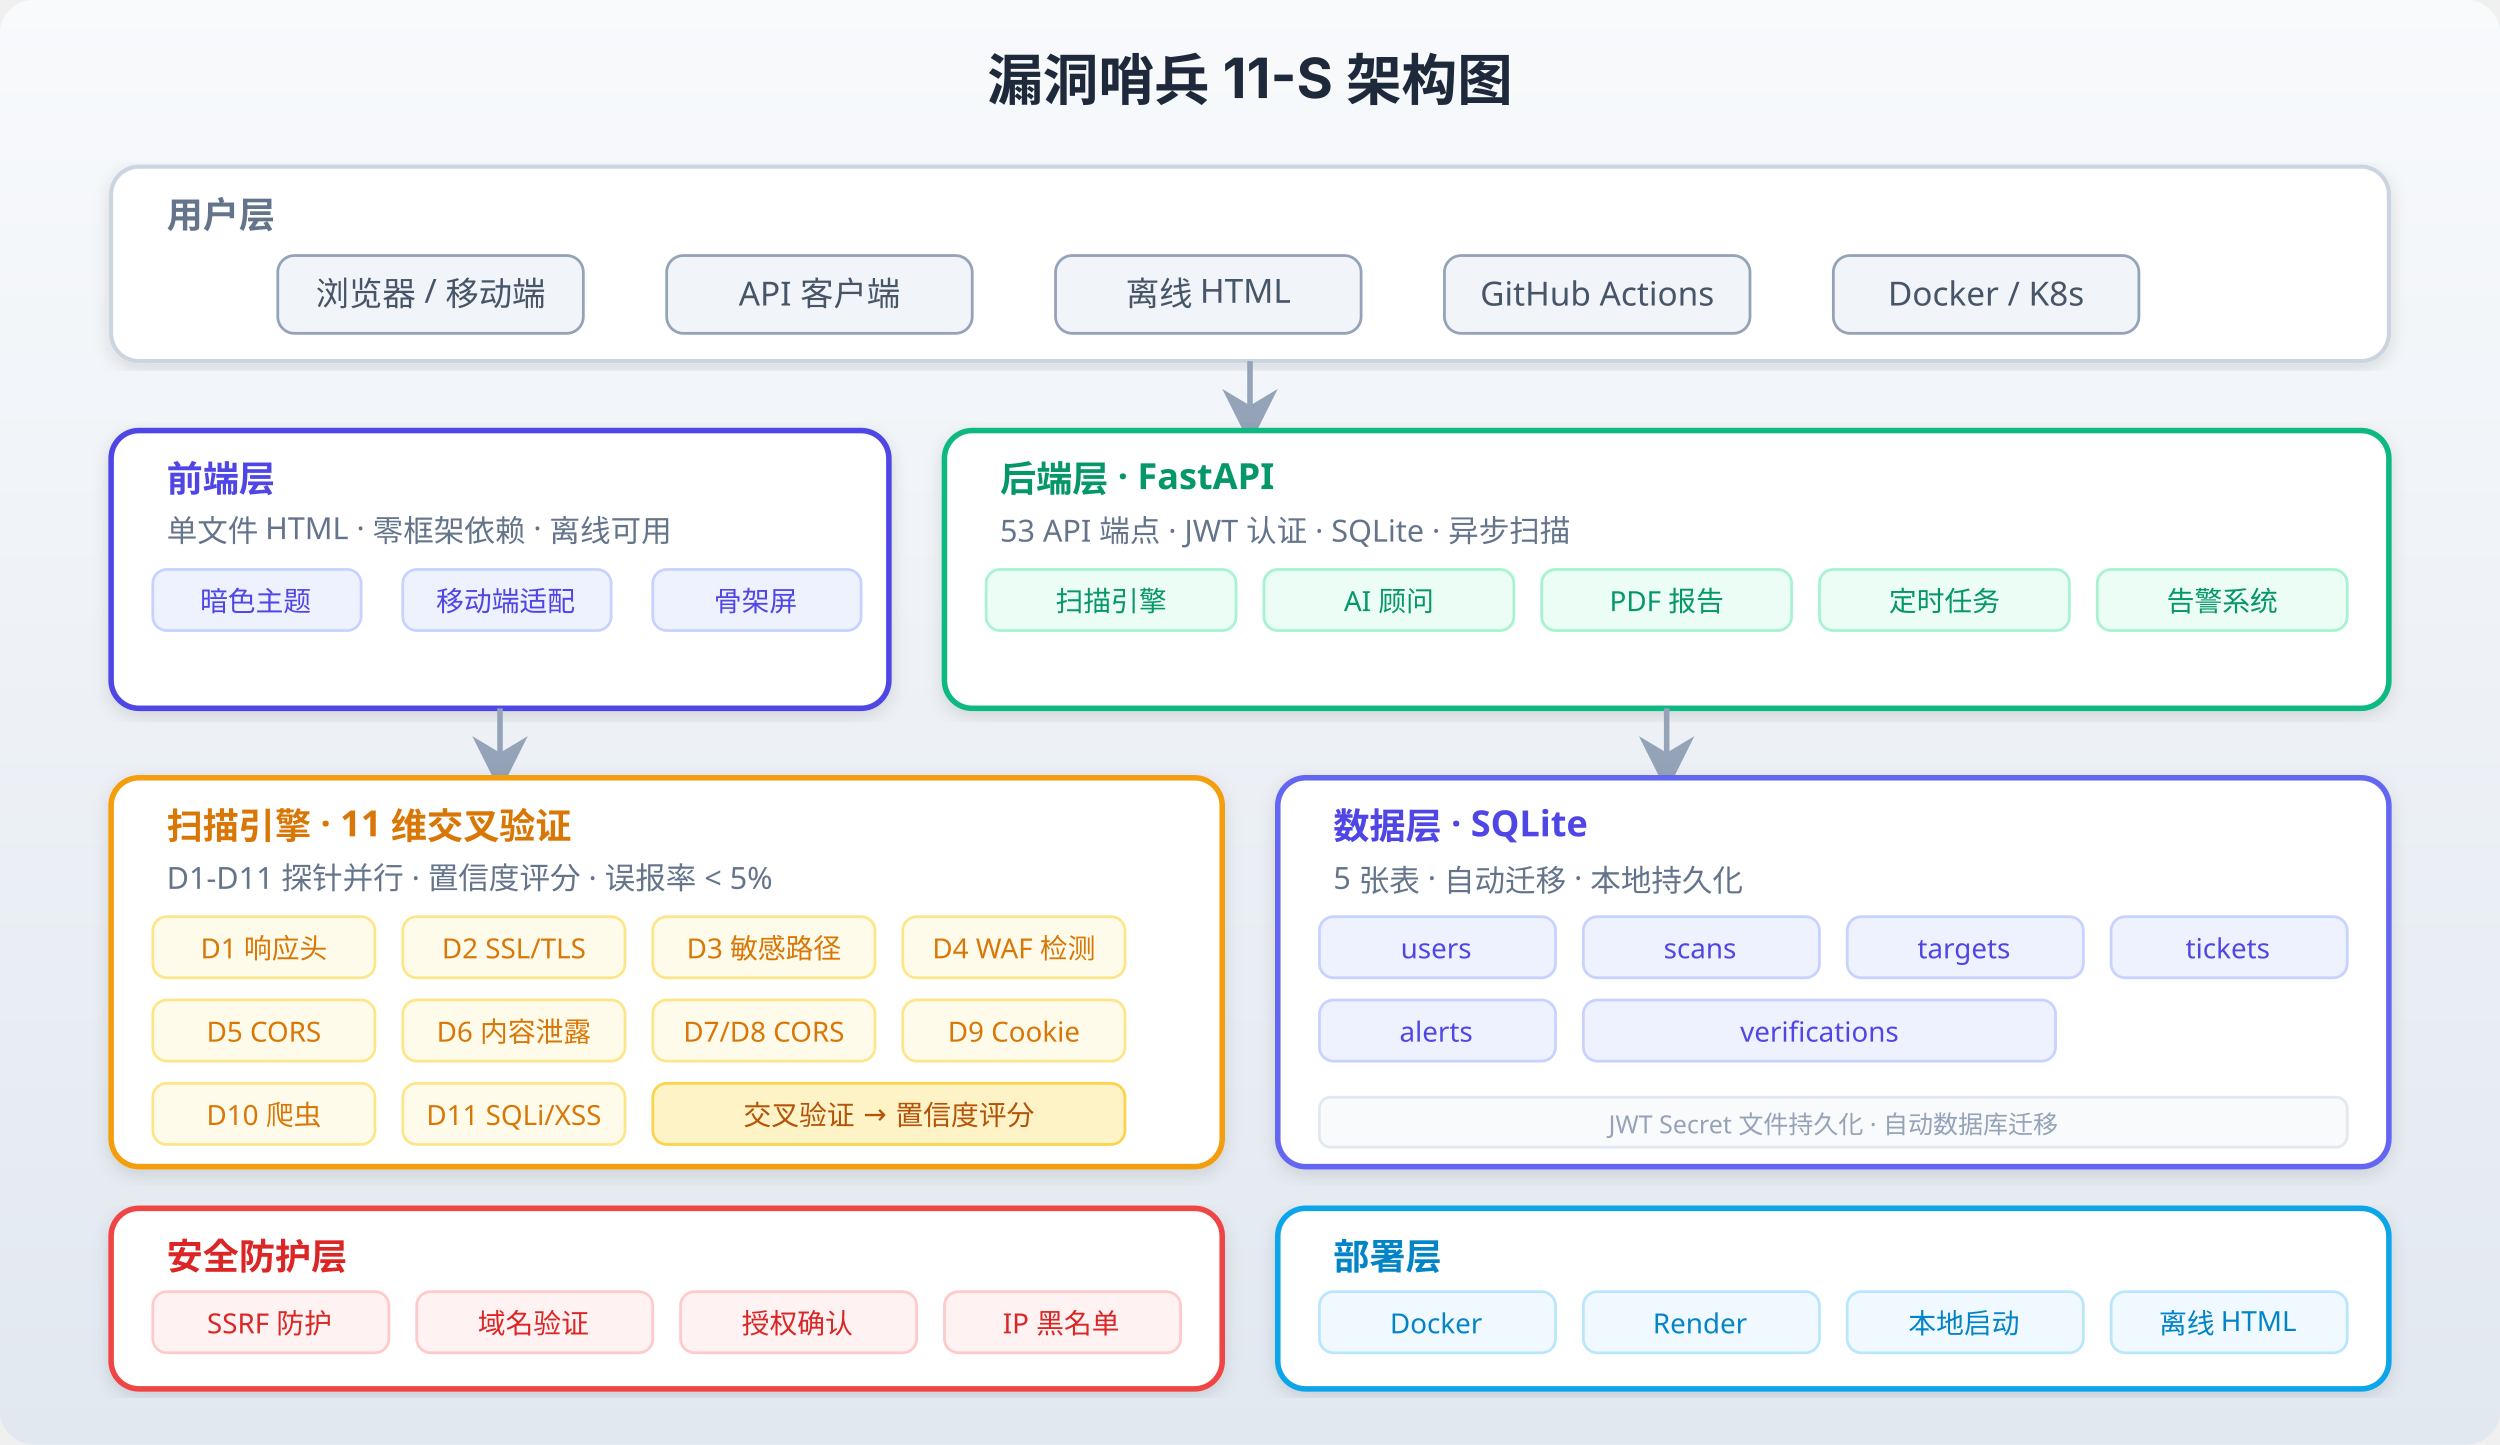
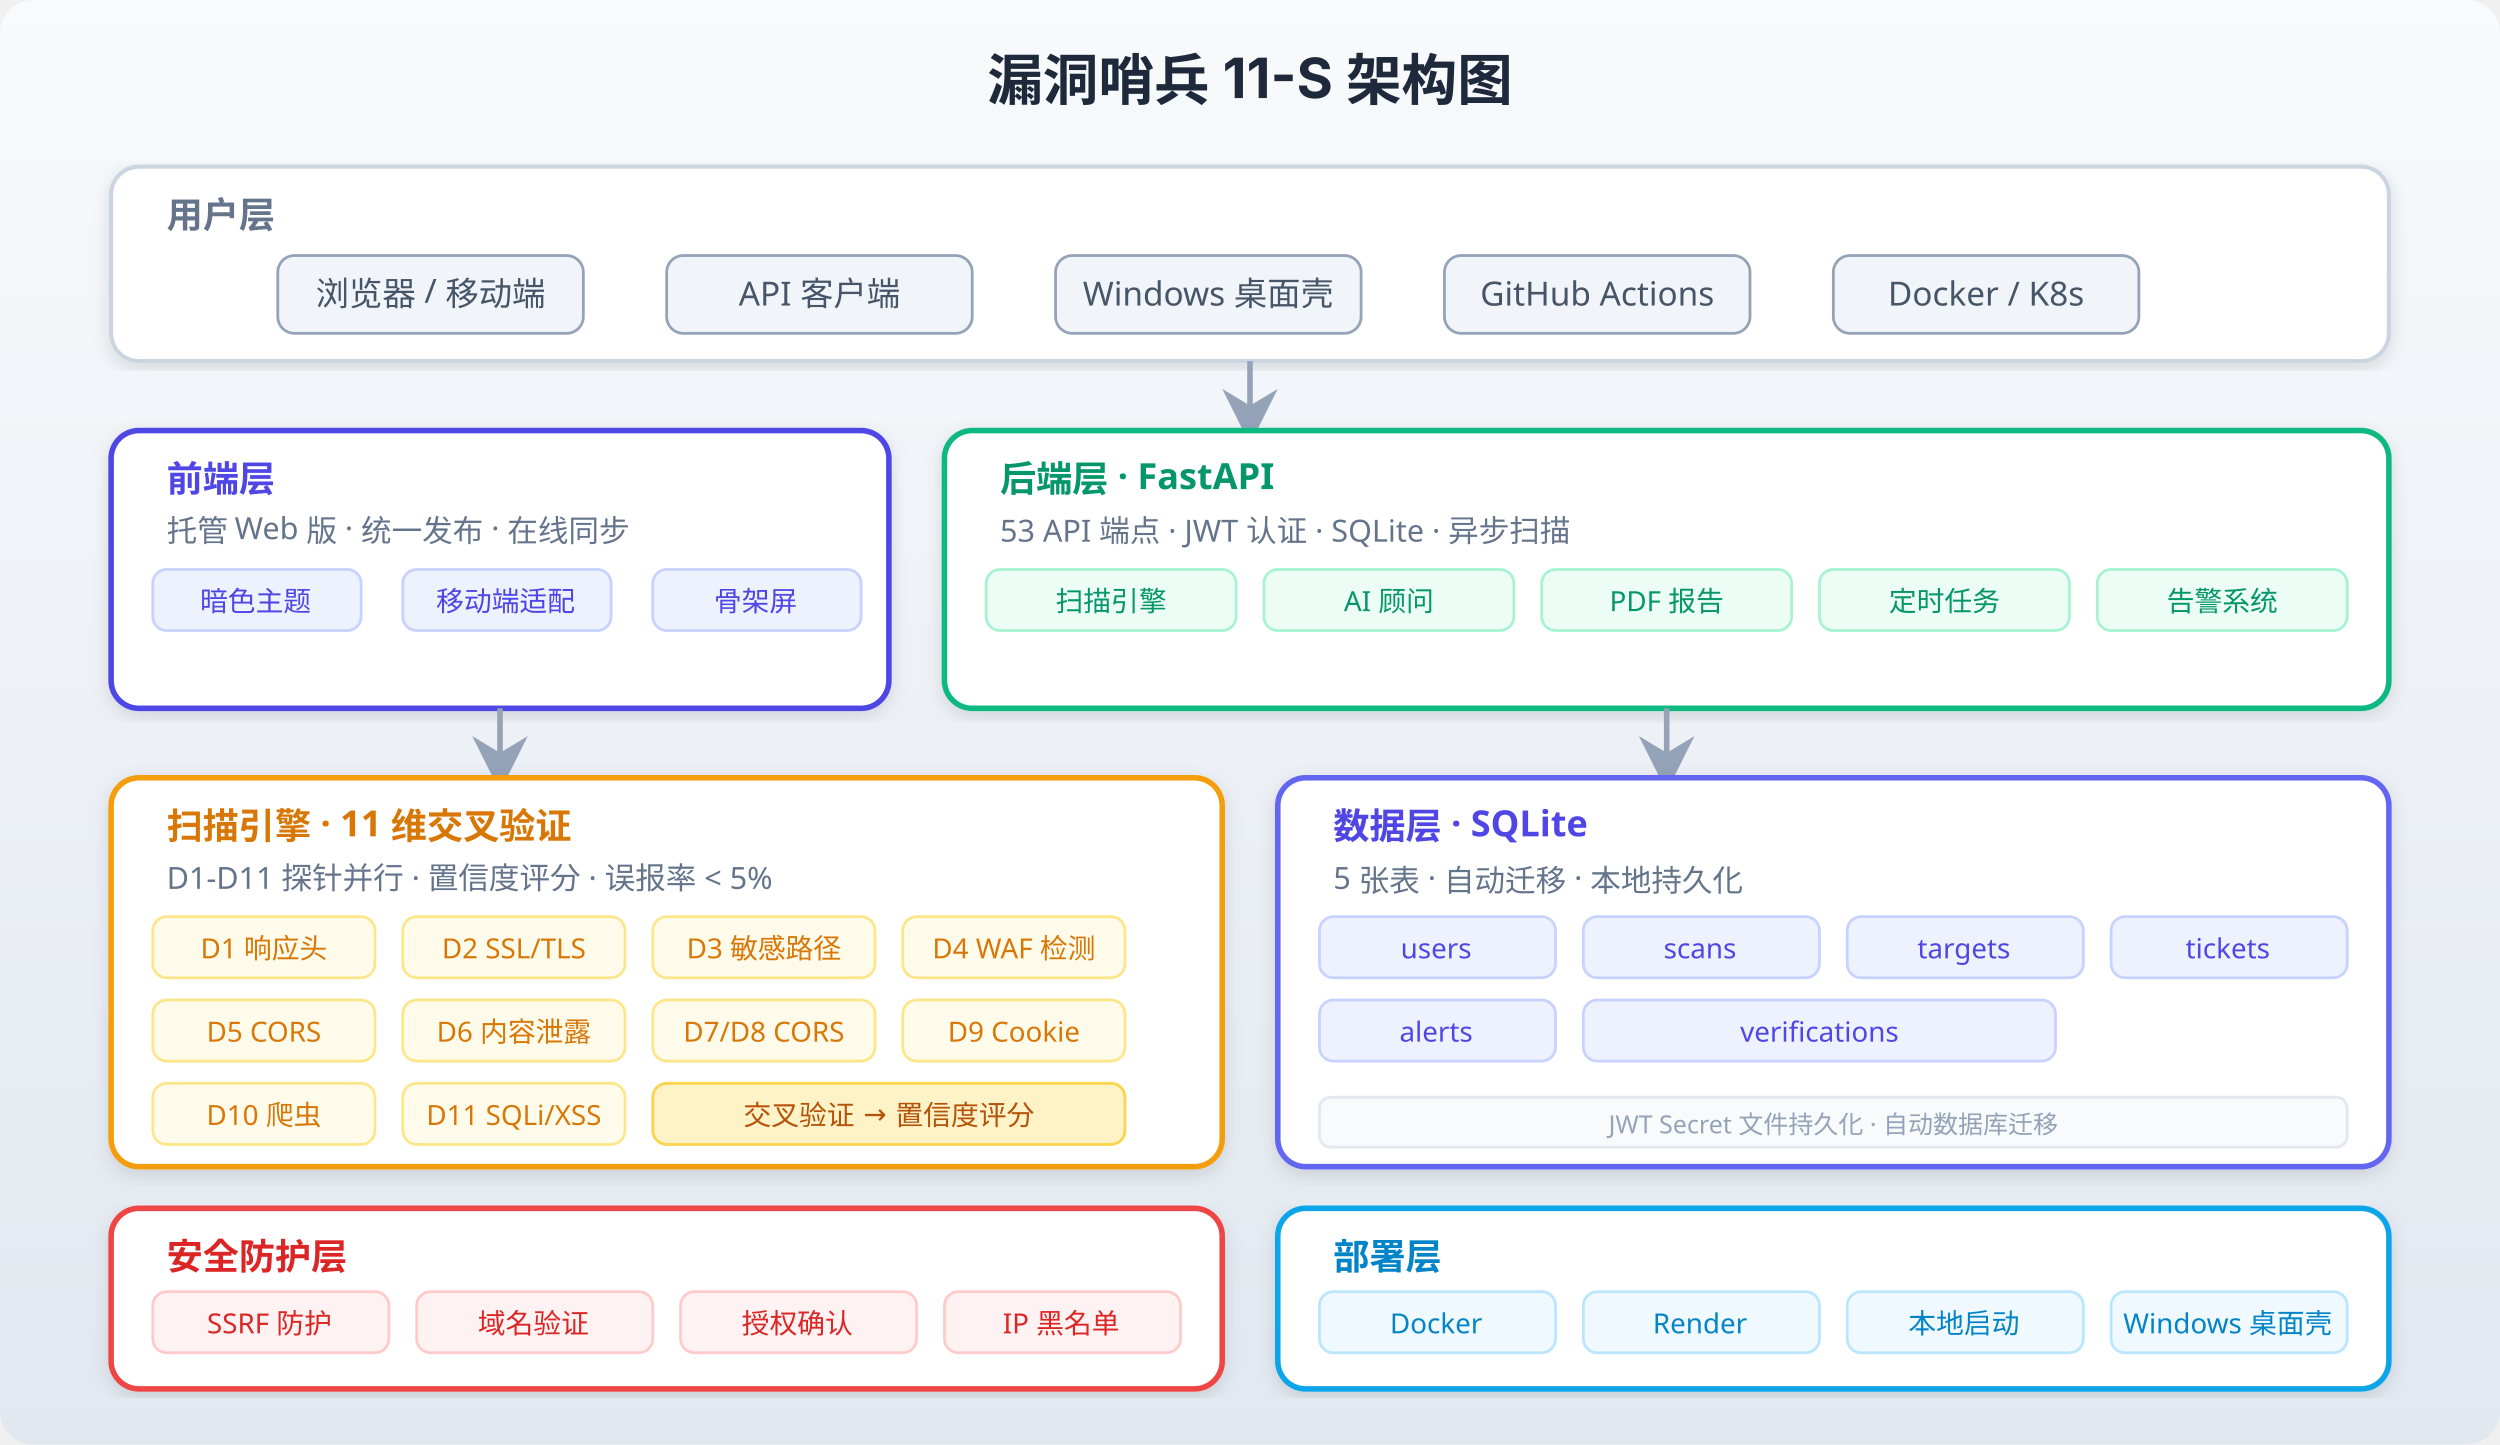
<svg xmlns="http://www.w3.org/2000/svg" viewBox="0 0 900 520" width="900" height="520">
  <defs>
    <linearGradient id="bgGrad" x1="0" y1="0" x2="0" y2="1">
      <stop offset="0" stop-color="#f8fafc" />
      <stop offset="1" stop-color="#e2e8f0" />
    </linearGradient>
    <linearGradient id="primaryGrad" x1="0" y1="0" x2="0" y2="1">
      <stop offset="0" stop-color="#4f46e5" />
      <stop offset="1" stop-color="#4338ca" />
    </linearGradient>
    <linearGradient id="successGrad" x1="0" y1="0" x2="0" y2="1">
      <stop offset="0" stop-color="#10b981" />
      <stop offset="1" stop-color="#059669" />
    </linearGradient>
    <linearGradient id="warnGrad" x1="0" y1="0" x2="0" y2="1">
      <stop offset="0" stop-color="#f59e0b" />
      <stop offset="1" stop-color="#d97706" />
    </linearGradient>
    <filter id="shadow" x="-5%" y="-5%" width="110%" height="110%">
      <feDropShadow dx="0" dy="2" stdDeviation="3" flood-color="#000000" flood-opacity="0.12" />
    </filter>
  </defs>
  <rect width="900" height="520" rx="12" fill="url(#bgGrad)" />
  <text x="450" y="36" text-anchor="middle" font-family="system-ui, -apple-system, sans-serif" font-size="20" font-weight="700" fill="#1e293b">漏洞哨兵 11-S 架构图</text>
  <rect x="40" y="60" width="820" height="70" rx="10" fill="#ffffff" stroke="#cbd5e1" stroke-width="1.5" filter="url(#shadow)" />
  <text x="60" y="82" font-family="system-ui, sans-serif" font-size="13" font-weight="600" fill="#64748b">用户层</text>
  <rect x="100" y="92" width="110" height="28" rx="6" fill="#f1f5f9" stroke="#94a3b8" stroke-width="1" />
  <text x="155" y="110" text-anchor="middle" font-family="system-ui, sans-serif" font-size="12" fill="#475569">浏览器 / 移动端</text>
  <rect x="240" y="92" width="110" height="28" rx="6" fill="#f1f5f9" stroke="#94a3b8" stroke-width="1" />
  <text x="295" y="110" text-anchor="middle" font-family="system-ui, sans-serif" font-size="12" fill="#475569">API 客户端</text>
  <rect x="380" y="92" width="110" height="28" rx="6" fill="#f1f5f9" stroke="#94a3b8" stroke-width="1" />
-   <text x="435" y="110" text-anchor="middle" font-family="system-ui, sans-serif" font-size="12" fill="#475569">离线 HTML</text>
+   <text x="435" y="110" text-anchor="middle" font-family="system-ui, sans-serif" font-size="12" fill="#475569">Windows 桌面壳</text>
  <rect x="520" y="92" width="110" height="28" rx="6" fill="#f1f5f9" stroke="#94a3b8" stroke-width="1" />
  <text x="575" y="110" text-anchor="middle" font-family="system-ui, sans-serif" font-size="12" fill="#475569">GitHub Actions</text>
  <rect x="660" y="92" width="110" height="28" rx="6" fill="#f1f5f9" stroke="#94a3b8" stroke-width="1" />
  <text x="715" y="110" text-anchor="middle" font-family="system-ui, sans-serif" font-size="12" fill="#475569">Docker / K8s</text>
  <line x1="450" y1="130" x2="450" y2="150" stroke="#94a3b8" stroke-width="2" marker-end="url(#arrowDown)" />
  <defs>
    <marker id="arrowDown" markerWidth="10" markerHeight="10" refX="5" refY="5" orient="auto">
      <path d="M0,0 L10,5 L0,10 L3,5 Z" fill="#94a3b8" />
    </marker>
  </defs>
  <rect x="40" y="155" width="280" height="100" rx="10" fill="#ffffff" stroke="#4f46e5" stroke-width="2" filter="url(#shadow)" />
  <text x="60" y="177" font-family="system-ui, sans-serif" font-size="13" font-weight="600" fill="#4f46e5">前端层</text>
-   <text x="60" y="195" font-family="system-ui, sans-serif" font-size="11" fill="#64748b">单文件 HTML · 零框架依赖 · 离线可用</text>
+   <text x="60" y="195" font-family="system-ui, sans-serif" font-size="11" fill="#64748b">托管 Web 版 · 统一发布 · 在线同步</text>
  <rect x="55" y="205" width="75" height="22" rx="5" fill="#eef2ff" stroke="#c7d2fe" stroke-width="1" />
  <text x="92" y="220" text-anchor="middle" font-family="system-ui, sans-serif" font-size="10" fill="#4f46e5">暗色主题</text>
  <rect x="145" y="205" width="75" height="22" rx="5" fill="#eef2ff" stroke="#c7d2fe" stroke-width="1" />
  <text x="182" y="220" text-anchor="middle" font-family="system-ui, sans-serif" font-size="10" fill="#4f46e5">移动端适配</text>
  <rect x="235" y="205" width="75" height="22" rx="5" fill="#eef2ff" stroke="#c7d2fe" stroke-width="1" />
  <text x="272" y="220" text-anchor="middle" font-family="system-ui, sans-serif" font-size="10" fill="#4f46e5">骨架屏</text>
  <rect x="340" y="155" width="520" height="100" rx="10" fill="#ffffff" stroke="#10b981" stroke-width="2" filter="url(#shadow)" />
  <text x="360" y="177" font-family="system-ui, sans-serif" font-size="13" font-weight="600" fill="#059669">后端层 · FastAPI</text>
  <text x="360" y="195" font-family="system-ui, sans-serif" font-size="11" fill="#64748b">53 API 端点 · JWT 认证 · SQLite · 异步扫描</text>
  <rect x="355" y="205" width="90" height="22" rx="5" fill="#ecfdf5" stroke="#a7f3d0" stroke-width="1" />
  <text x="400" y="220" text-anchor="middle" font-family="system-ui, sans-serif" font-size="10" fill="#059669">扫描引擎</text>
  <rect x="455" y="205" width="90" height="22" rx="5" fill="#ecfdf5" stroke="#a7f3d0" stroke-width="1" />
  <text x="500" y="220" text-anchor="middle" font-family="system-ui, sans-serif" font-size="10" fill="#059669">AI 顾问</text>
  <rect x="555" y="205" width="90" height="22" rx="5" fill="#ecfdf5" stroke="#a7f3d0" stroke-width="1" />
  <text x="600" y="220" text-anchor="middle" font-family="system-ui, sans-serif" font-size="10" fill="#059669">PDF 报告</text>
  <rect x="655" y="205" width="90" height="22" rx="5" fill="#ecfdf5" stroke="#a7f3d0" stroke-width="1" />
  <text x="700" y="220" text-anchor="middle" font-family="system-ui, sans-serif" font-size="10" fill="#059669">定时任务</text>
  <rect x="755" y="205" width="90" height="22" rx="5" fill="#ecfdf5" stroke="#a7f3d0" stroke-width="1" />
  <text x="800" y="220" text-anchor="middle" font-family="system-ui, sans-serif" font-size="10" fill="#059669">告警系统</text>
  <line x1="180" y1="255" x2="180" y2="275" stroke="#94a3b8" stroke-width="2" marker-end="url(#arrowDown)" />
  <line x1="600" y1="255" x2="600" y2="275" stroke="#94a3b8" stroke-width="2" marker-end="url(#arrowDown)" />
  <rect x="40" y="280" width="400" height="140" rx="10" fill="#ffffff" stroke="#f59e0b" stroke-width="2" filter="url(#shadow)" />
  <text x="60" y="302" font-family="system-ui, sans-serif" font-size="13" font-weight="600" fill="#d97706">扫描引擎 · 11 维交叉验证</text>
  <text x="60" y="320" font-family="system-ui, sans-serif" font-size="11" fill="#64748b">D1-D11 探针并行 · 置信度评分 · 误报率 &lt; 5%</text>
  <rect x="55" y="330" width="80" height="22" rx="5" fill="#fffbeb" stroke="#fde68a" stroke-width="1" />
  <text x="95" y="345" text-anchor="middle" font-family="system-ui, sans-serif" font-size="10" fill="#d97706">D1 响应头</text>
  <rect x="145" y="330" width="80" height="22" rx="5" fill="#fffbeb" stroke="#fde68a" stroke-width="1" />
  <text x="185" y="345" text-anchor="middle" font-family="system-ui, sans-serif" font-size="10" fill="#d97706">D2 SSL/TLS</text>
  <rect x="235" y="330" width="80" height="22" rx="5" fill="#fffbeb" stroke="#fde68a" stroke-width="1" />
  <text x="275" y="345" text-anchor="middle" font-family="system-ui, sans-serif" font-size="10" fill="#d97706">D3 敏感路径</text>
  <rect x="325" y="330" width="80" height="22" rx="5" fill="#fffbeb" stroke="#fde68a" stroke-width="1" />
  <text x="365" y="345" text-anchor="middle" font-family="system-ui, sans-serif" font-size="10" fill="#d97706">D4 WAF 检测</text>
  <rect x="55" y="360" width="80" height="22" rx="5" fill="#fffbeb" stroke="#fde68a" stroke-width="1" />
  <text x="95" y="375" text-anchor="middle" font-family="system-ui, sans-serif" font-size="10" fill="#d97706">D5 CORS</text>
  <rect x="145" y="360" width="80" height="22" rx="5" fill="#fffbeb" stroke="#fde68a" stroke-width="1" />
  <text x="185" y="375" text-anchor="middle" font-family="system-ui, sans-serif" font-size="10" fill="#d97706">D6 内容泄露</text>
  <rect x="235" y="360" width="80" height="22" rx="5" fill="#fffbeb" stroke="#fde68a" stroke-width="1" />
  <text x="275" y="375" text-anchor="middle" font-family="system-ui, sans-serif" font-size="10" fill="#d97706">D7/D8 CORS</text>
  <rect x="325" y="360" width="80" height="22" rx="5" fill="#fffbeb" stroke="#fde68a" stroke-width="1" />
  <text x="365" y="375" text-anchor="middle" font-family="system-ui, sans-serif" font-size="10" fill="#d97706">D9 Cookie</text>
  <rect x="55" y="390" width="80" height="22" rx="5" fill="#fffbeb" stroke="#fde68a" stroke-width="1" />
  <text x="95" y="405" text-anchor="middle" font-family="system-ui, sans-serif" font-size="10" fill="#d97706">D10 爬虫</text>
  <rect x="145" y="390" width="80" height="22" rx="5" fill="#fffbeb" stroke="#fde68a" stroke-width="1" />
  <text x="185" y="405" text-anchor="middle" font-family="system-ui, sans-serif" font-size="10" fill="#d97706">D11 SQLi/XSS</text>
  <rect x="235" y="390" width="170" height="22" rx="5" fill="#fef3c7" stroke="#fcd34d" stroke-width="1" />
  <text x="320" y="405" text-anchor="middle" font-family="system-ui, sans-serif" font-size="10" fill="#b45309">交叉验证 → 置信度评分</text>
  <rect x="460" y="280" width="400" height="140" rx="10" fill="#ffffff" stroke="#6366f1" stroke-width="2" filter="url(#shadow)" />
  <text x="480" y="302" font-family="system-ui, sans-serif" font-size="13" font-weight="600" fill="#4f46e5">数据层 · SQLite</text>
  <text x="480" y="320" font-family="system-ui, sans-serif" font-size="11" fill="#64748b">5 张表 · 自动迁移 · 本地持久化</text>
  <rect x="475" y="330" width="85" height="22" rx="5" fill="#eef2ff" stroke="#c7d2fe" stroke-width="1" />
  <text x="517" y="345" text-anchor="middle" font-family="system-ui, sans-serif" font-size="10" fill="#4f46e5">users</text>
  <rect x="570" y="330" width="85" height="22" rx="5" fill="#eef2ff" stroke="#c7d2fe" stroke-width="1" />
  <text x="612" y="345" text-anchor="middle" font-family="system-ui, sans-serif" font-size="10" fill="#4f46e5">scans</text>
  <rect x="665" y="330" width="85" height="22" rx="5" fill="#eef2ff" stroke="#c7d2fe" stroke-width="1" />
  <text x="707" y="345" text-anchor="middle" font-family="system-ui, sans-serif" font-size="10" fill="#4f46e5">targets</text>
  <rect x="760" y="330" width="85" height="22" rx="5" fill="#eef2ff" stroke="#c7d2fe" stroke-width="1" />
  <text x="802" y="345" text-anchor="middle" font-family="system-ui, sans-serif" font-size="10" fill="#4f46e5">tickets</text>
  <rect x="475" y="360" width="85" height="22" rx="5" fill="#eef2ff" stroke="#c7d2fe" stroke-width="1" />
  <text x="517" y="375" text-anchor="middle" font-family="system-ui, sans-serif" font-size="10" fill="#4f46e5">alerts</text>
  <rect x="570" y="360" width="170" height="22" rx="5" fill="#eef2ff" stroke="#c7d2fe" stroke-width="1" />
  <text x="655" y="375" text-anchor="middle" font-family="system-ui, sans-serif" font-size="10" fill="#4f46e5">verifications</text>
  <rect x="475" y="395" width="370" height="18" rx="4" fill="#f8fafc" stroke="#e2e8f0" stroke-width="1" />
  <text x="660" y="408" text-anchor="middle" font-family="system-ui, sans-serif" font-size="9" fill="#94a3b8">JWT Secret 文件持久化 · 自动数据库迁移</text>
  <rect x="40" y="435" width="400" height="65" rx="10" fill="#ffffff" stroke="#ef4444" stroke-width="2" filter="url(#shadow)" />
  <text x="60" y="457" font-family="system-ui, sans-serif" font-size="13" font-weight="600" fill="#dc2626">安全防护层</text>
  <rect x="55" y="465" width="85" height="22" rx="5" fill="#fef2f2" stroke="#fecaca" stroke-width="1" />
  <text x="97" y="480" text-anchor="middle" font-family="system-ui, sans-serif" font-size="10" fill="#dc2626">SSRF 防护</text>
  <rect x="150" y="465" width="85" height="22" rx="5" fill="#fef2f2" stroke="#fecaca" stroke-width="1" />
  <text x="192" y="480" text-anchor="middle" font-family="system-ui, sans-serif" font-size="10" fill="#dc2626">域名验证</text>
  <rect x="245" y="465" width="85" height="22" rx="5" fill="#fef2f2" stroke="#fecaca" stroke-width="1" />
  <text x="287" y="480" text-anchor="middle" font-family="system-ui, sans-serif" font-size="10" fill="#dc2626">授权确认</text>
  <rect x="340" y="465" width="85" height="22" rx="5" fill="#fef2f2" stroke="#fecaca" stroke-width="1" />
  <text x="382" y="480" text-anchor="middle" font-family="system-ui, sans-serif" font-size="10" fill="#dc2626">IP 黑名单</text>
  <rect x="460" y="435" width="400" height="65" rx="10" fill="#ffffff" stroke="#0ea5e9" stroke-width="2" filter="url(#shadow)" />
  <text x="480" y="457" font-family="system-ui, sans-serif" font-size="13" font-weight="600" fill="#0284c7">部署层</text>
  <rect x="475" y="465" width="85" height="22" rx="5" fill="#f0f9ff" stroke="#bae6fd" stroke-width="1" />
  <text x="517" y="480" text-anchor="middle" font-family="system-ui, sans-serif" font-size="10" fill="#0284c7">Docker</text>
  <rect x="570" y="465" width="85" height="22" rx="5" fill="#f0f9ff" stroke="#bae6fd" stroke-width="1" />
  <text x="612" y="480" text-anchor="middle" font-family="system-ui, sans-serif" font-size="10" fill="#0284c7">Render</text>
  <rect x="665" y="465" width="85" height="22" rx="5" fill="#f0f9ff" stroke="#bae6fd" stroke-width="1" />
  <text x="707" y="480" text-anchor="middle" font-family="system-ui, sans-serif" font-size="10" fill="#0284c7">本地启动</text>
  <rect x="760" y="465" width="85" height="22" rx="5" fill="#f0f9ff" stroke="#bae6fd" stroke-width="1" />
-   <text x="802" y="480" text-anchor="middle" font-family="system-ui, sans-serif" font-size="10" fill="#0284c7">离线 HTML</text>
+   <text x="802" y="480" text-anchor="middle" font-family="system-ui, sans-serif" font-size="10" fill="#0284c7">Windows 桌面壳</text>
</svg>
